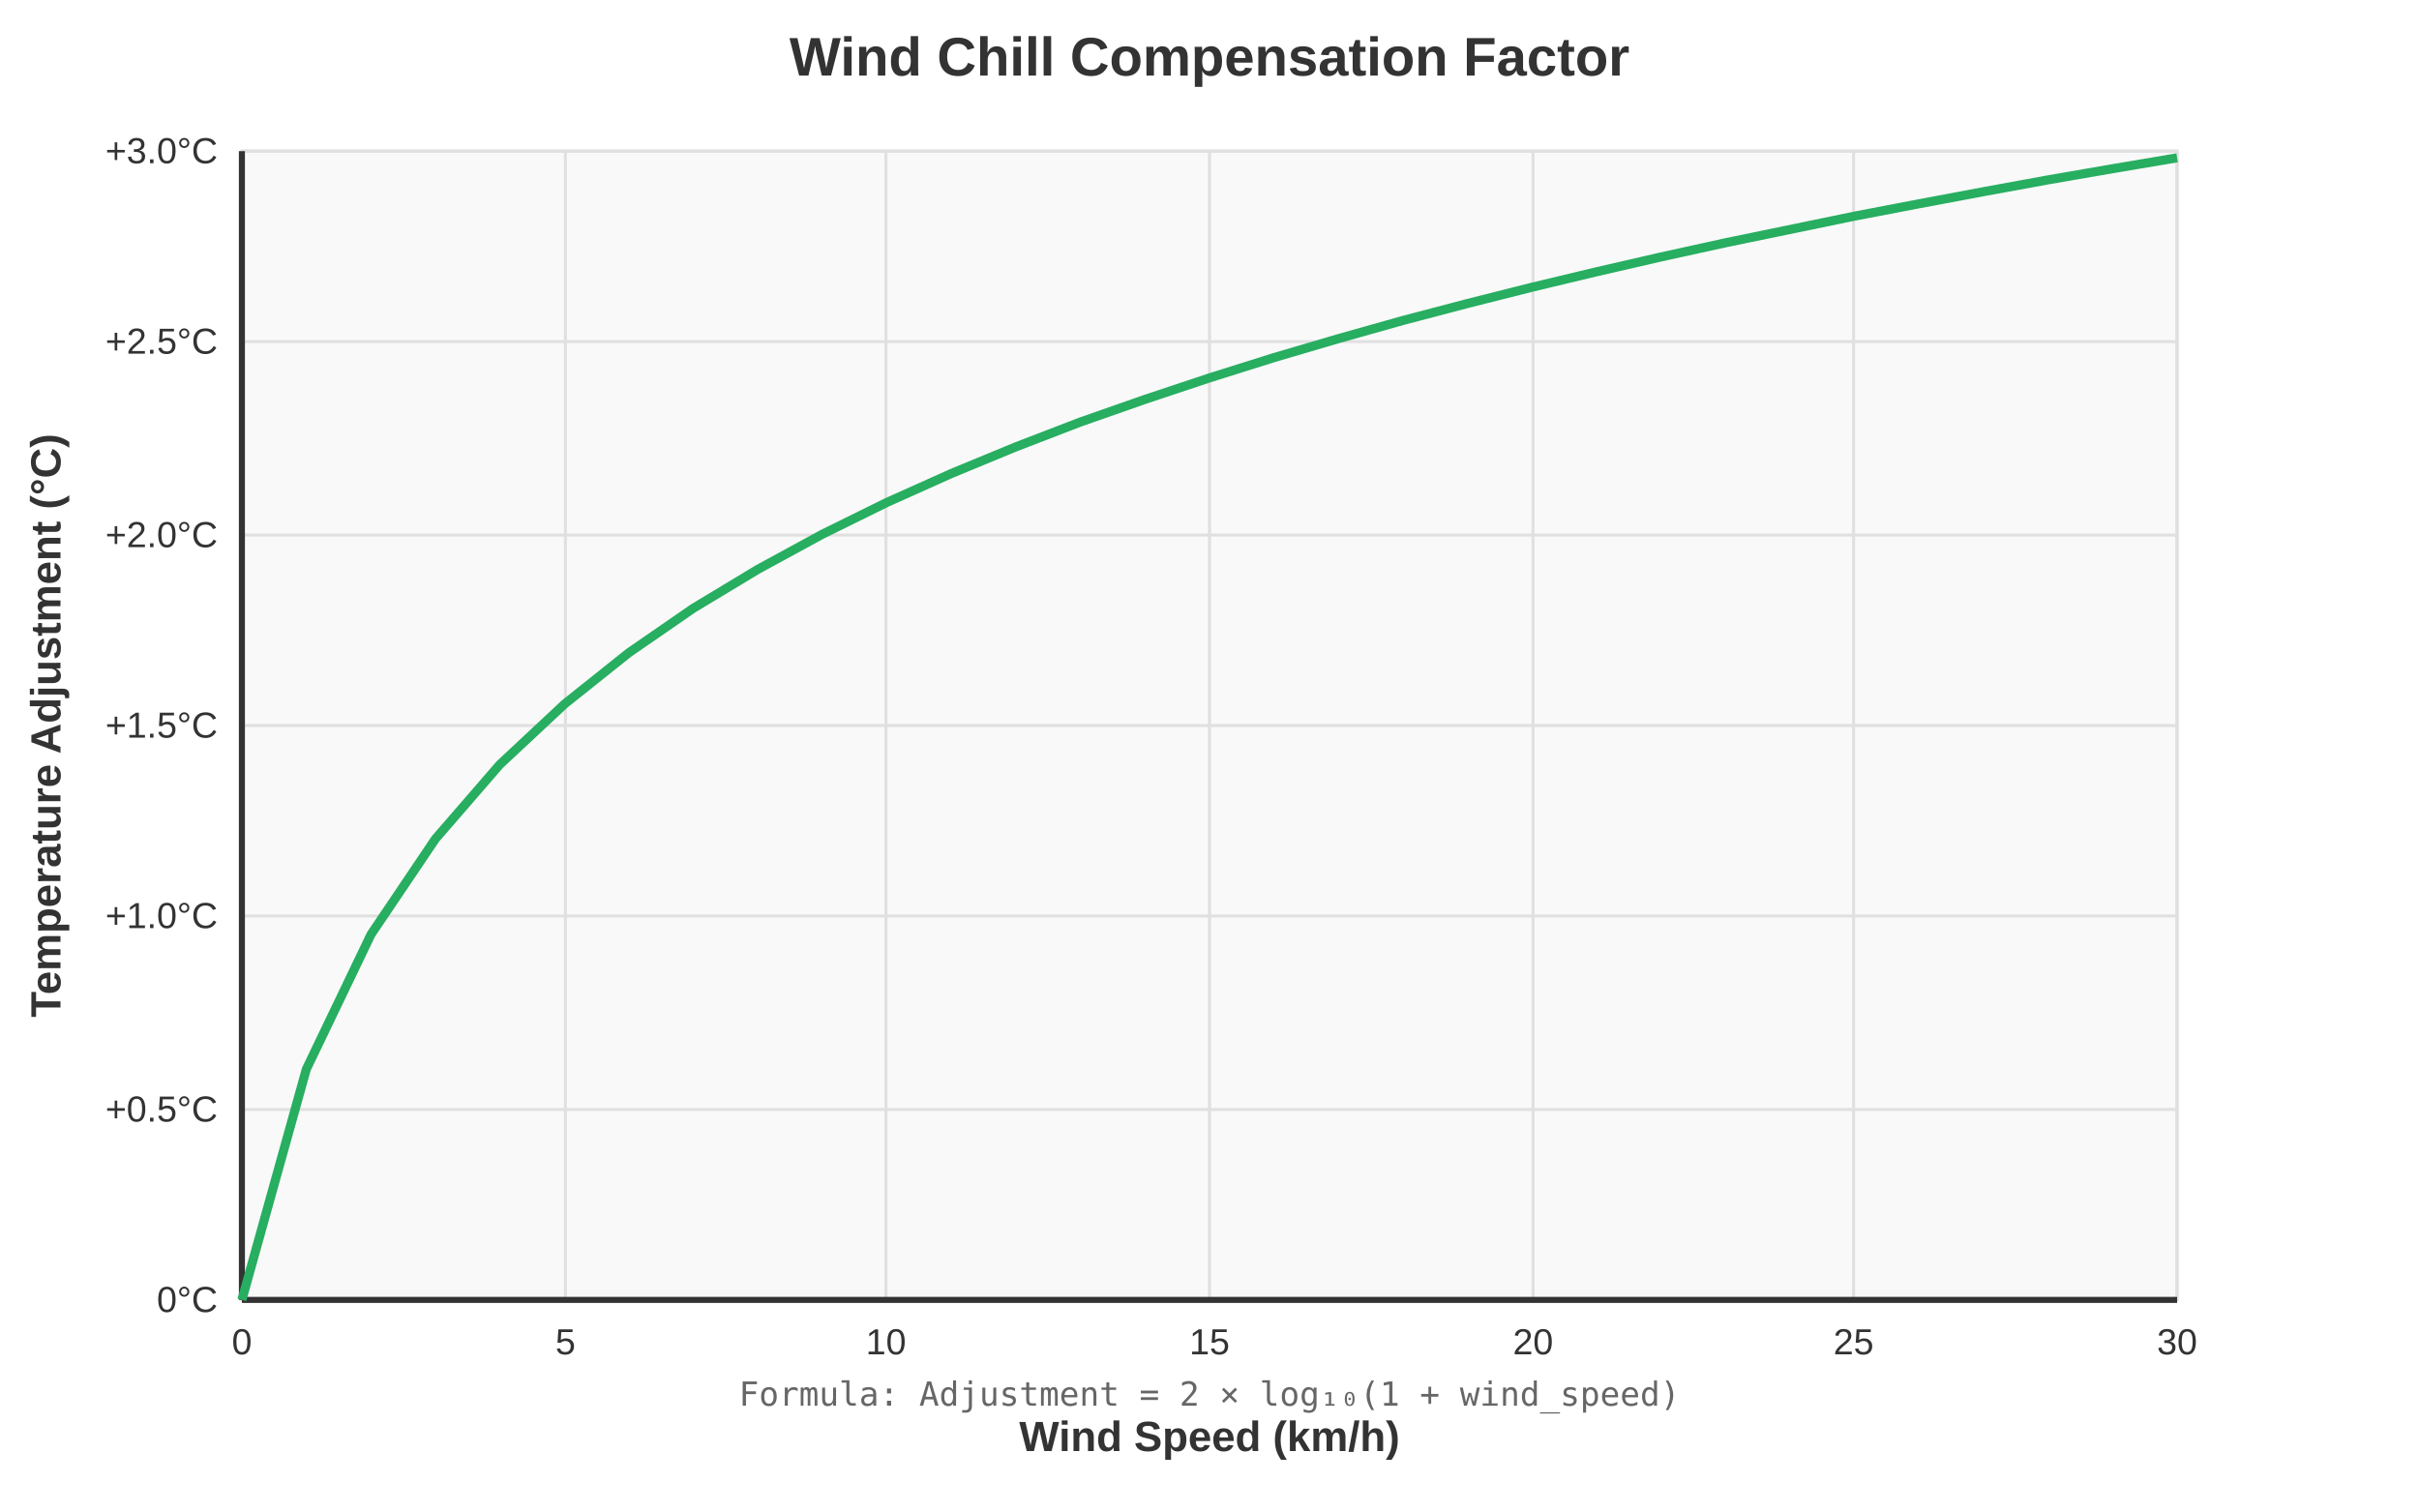
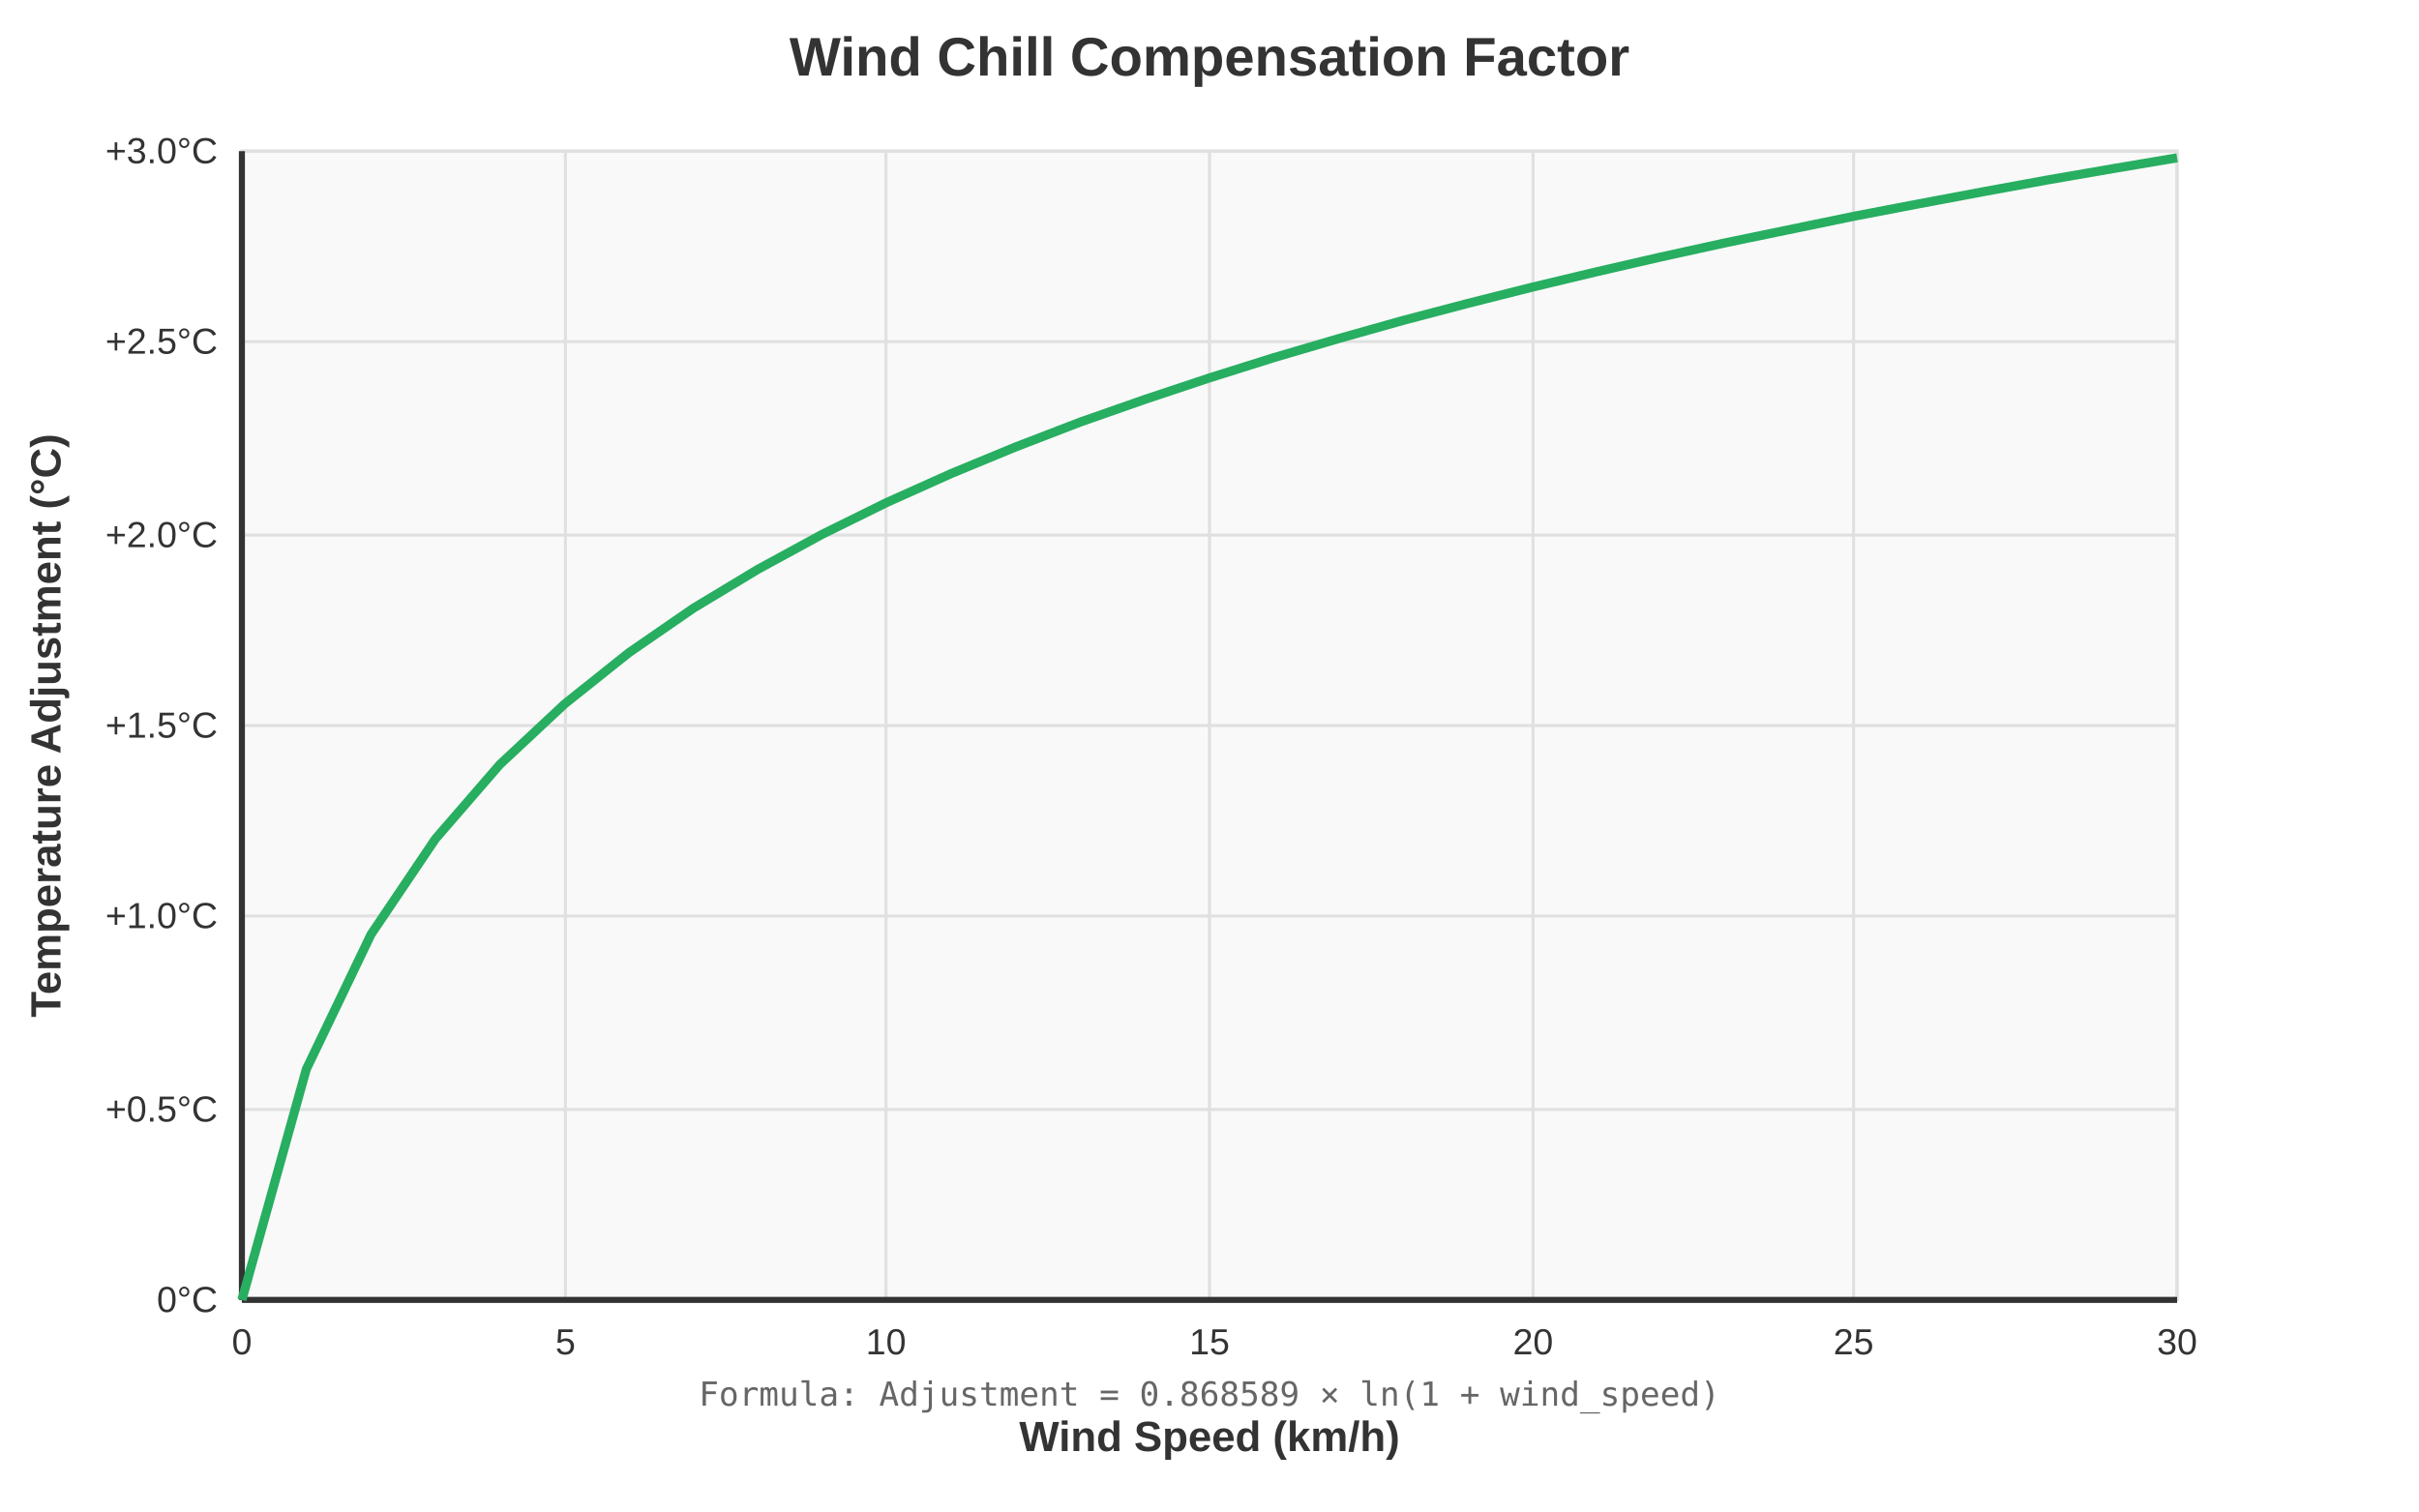
<svg xmlns="http://www.w3.org/2000/svg" viewBox="0 0 800 500">
  <text x="400" y="25" font-family="Arial, sans-serif" font-size="18" font-weight="bold" text-anchor="middle" fill="#333">
    Wind Chill Compensation Factor
  </text>
  <rect x="80" y="50" width="640" height="380" fill="#f9f9f9" stroke="#ddd" stroke-width="1" />
  <g stroke="#e0e0e0" stroke-width="1">
    <line x1="80" y1="50" x2="720" y2="50" />
    <line x1="80" y1="113" x2="720" y2="113" />
    <line x1="80" y1="177" x2="720" y2="177" />
    <line x1="80" y1="240" x2="720" y2="240" />
    <line x1="80" y1="303" x2="720" y2="303" />
    <line x1="80" y1="367" x2="720" y2="367" />
    <line x1="80" y1="430" x2="720" y2="430" />
    <line x1="80" y1="50" x2="80" y2="430" />
    <line x1="187" y1="50" x2="187" y2="430" />
    <line x1="293" y1="50" x2="293" y2="430" />
    <line x1="400" y1="50" x2="400" y2="430" />
    <line x1="507" y1="50" x2="507" y2="430" />
    <line x1="613" y1="50" x2="613" y2="430" />
    <line x1="720" y1="50" x2="720" y2="430" />
  </g>
  <line x1="80" y1="50" x2="80" y2="430" stroke="#333" stroke-width="2" />
  <line x1="80" y1="430" x2="720" y2="430" stroke="#333" stroke-width="2" />
  <g font-family="Arial, sans-serif" font-size="12" fill="#333" text-anchor="end">
    <text x="72" y="54">+3.0°C</text>
    <text x="72" y="117">+2.5°C</text>
    <text x="72" y="181">+2.0°C</text>
    <text x="72" y="244">+1.5°C</text>
    <text x="72" y="307">+1.0°C</text>
    <text x="72" y="371">+0.5°C</text>
    <text x="72" y="434">0°C</text>
  </g>
  <g font-family="Arial, sans-serif" font-size="12" fill="#333" text-anchor="middle">
    <text x="80" y="448">0</text>
    <text x="187" y="448">5</text>
    <text x="293" y="448">10</text>
    <text x="400" y="448">15</text>
    <text x="507" y="448">20</text>
    <text x="613" y="448">25</text>
    <text x="720" y="448">30</text>
  </g>
  <text x="20" y="240" font-family="Arial, sans-serif" font-size="14" font-weight="bold" fill="#333" text-anchor="middle" transform="rotate(-90 20 240)">
    Temperature Adjustment (°C)
  </text>
  <text x="400" y="480" font-family="Arial, sans-serif" font-size="14" font-weight="bold" fill="#333" text-anchor="middle">
    Wind Speed (km/h)
  </text>
  <polyline points="80.0,430.0 101.3,353.7 122.7,309.1 144.0,277.5 165.3,252.9 186.7,232.9 208.0,215.9 229.3,201.2 250.7,188.3 272.0,176.7 293.3,166.2 314.7,156.6 336.0,147.8 357.3,139.6 378.7,132.1 400.0,125.0 421.3,118.3 442.7,112.0 464.0,106.0 485.3,100.4 506.7,95.0 528.0,89.9 549.3,85.0 570.7,80.3 592.0,75.9 613.3,71.5 634.7,67.4 656.0,63.4 677.3,59.5 698.7,55.8 720.0,52.2" fill="none" stroke="#27ae60" stroke-width="3" />
  <text x="400" y="465" font-family="monospace" font-size="11" fill="#666" text-anchor="middle">
-     Formula: Adjustment = 2 × log₁₀(1 + wind_speed)
+     Formula: Adjustment = 0.868589 × ln(1 + wind_speed)
  </text>
</svg>
